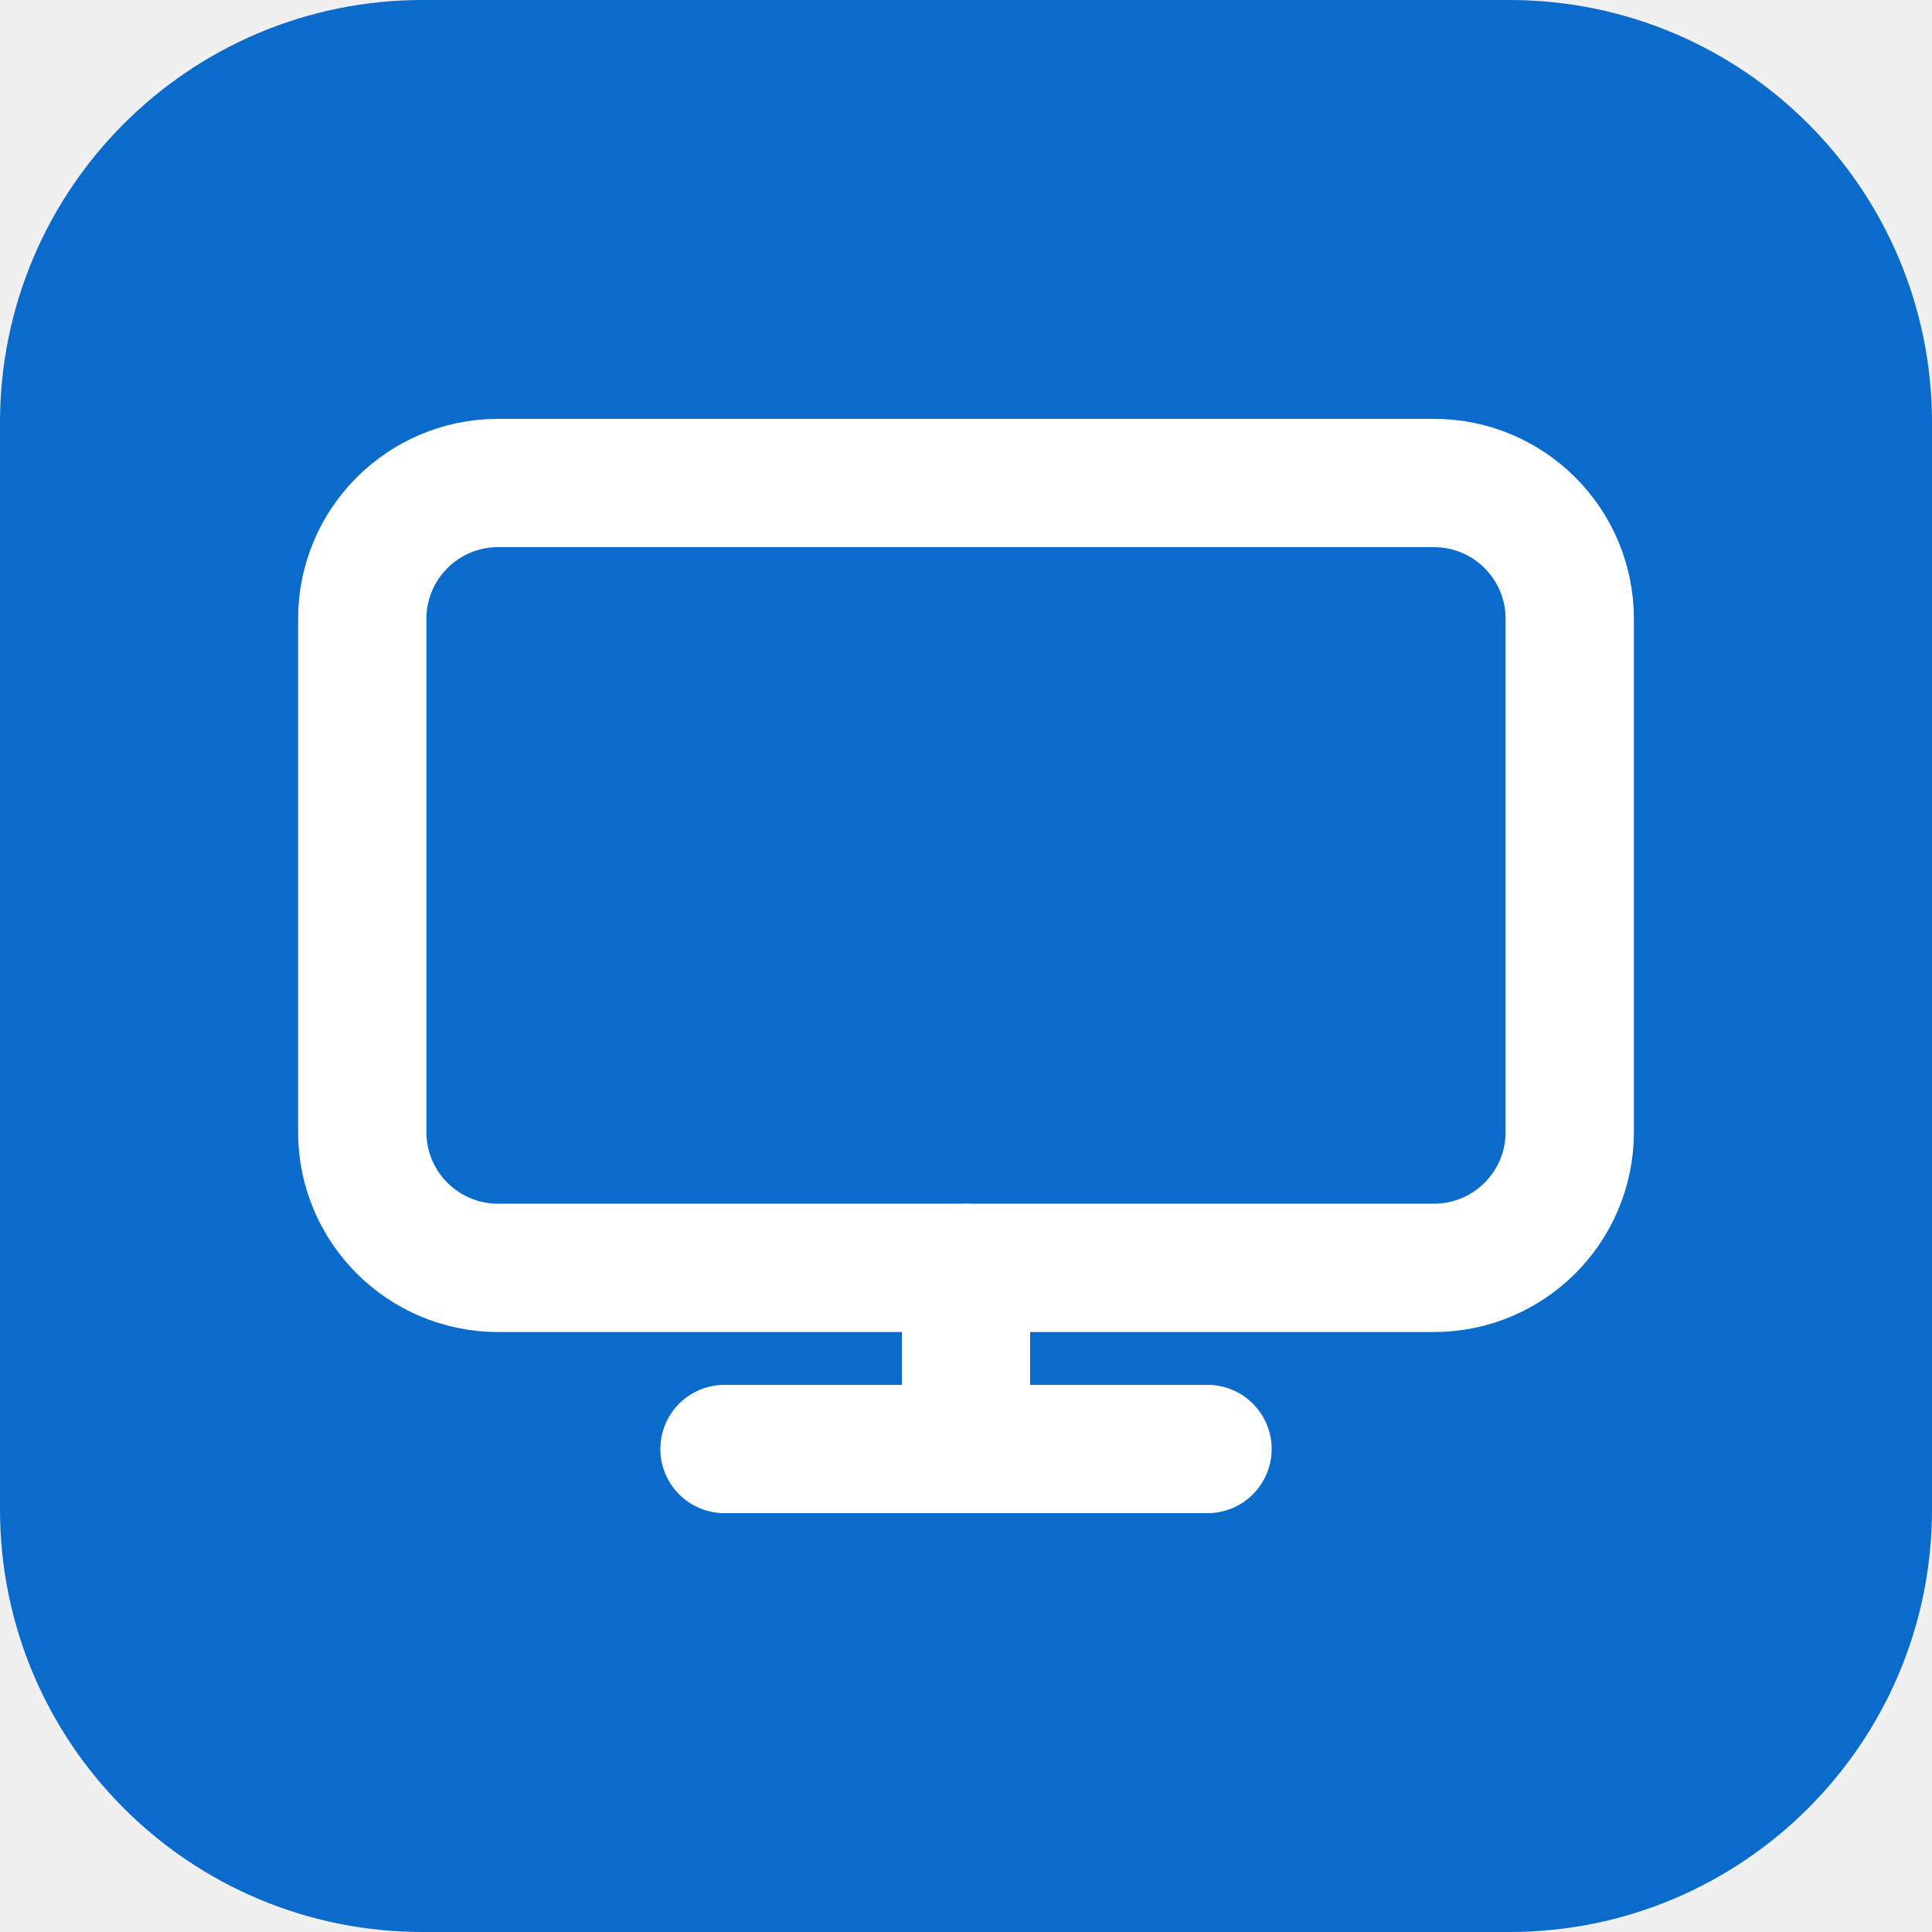
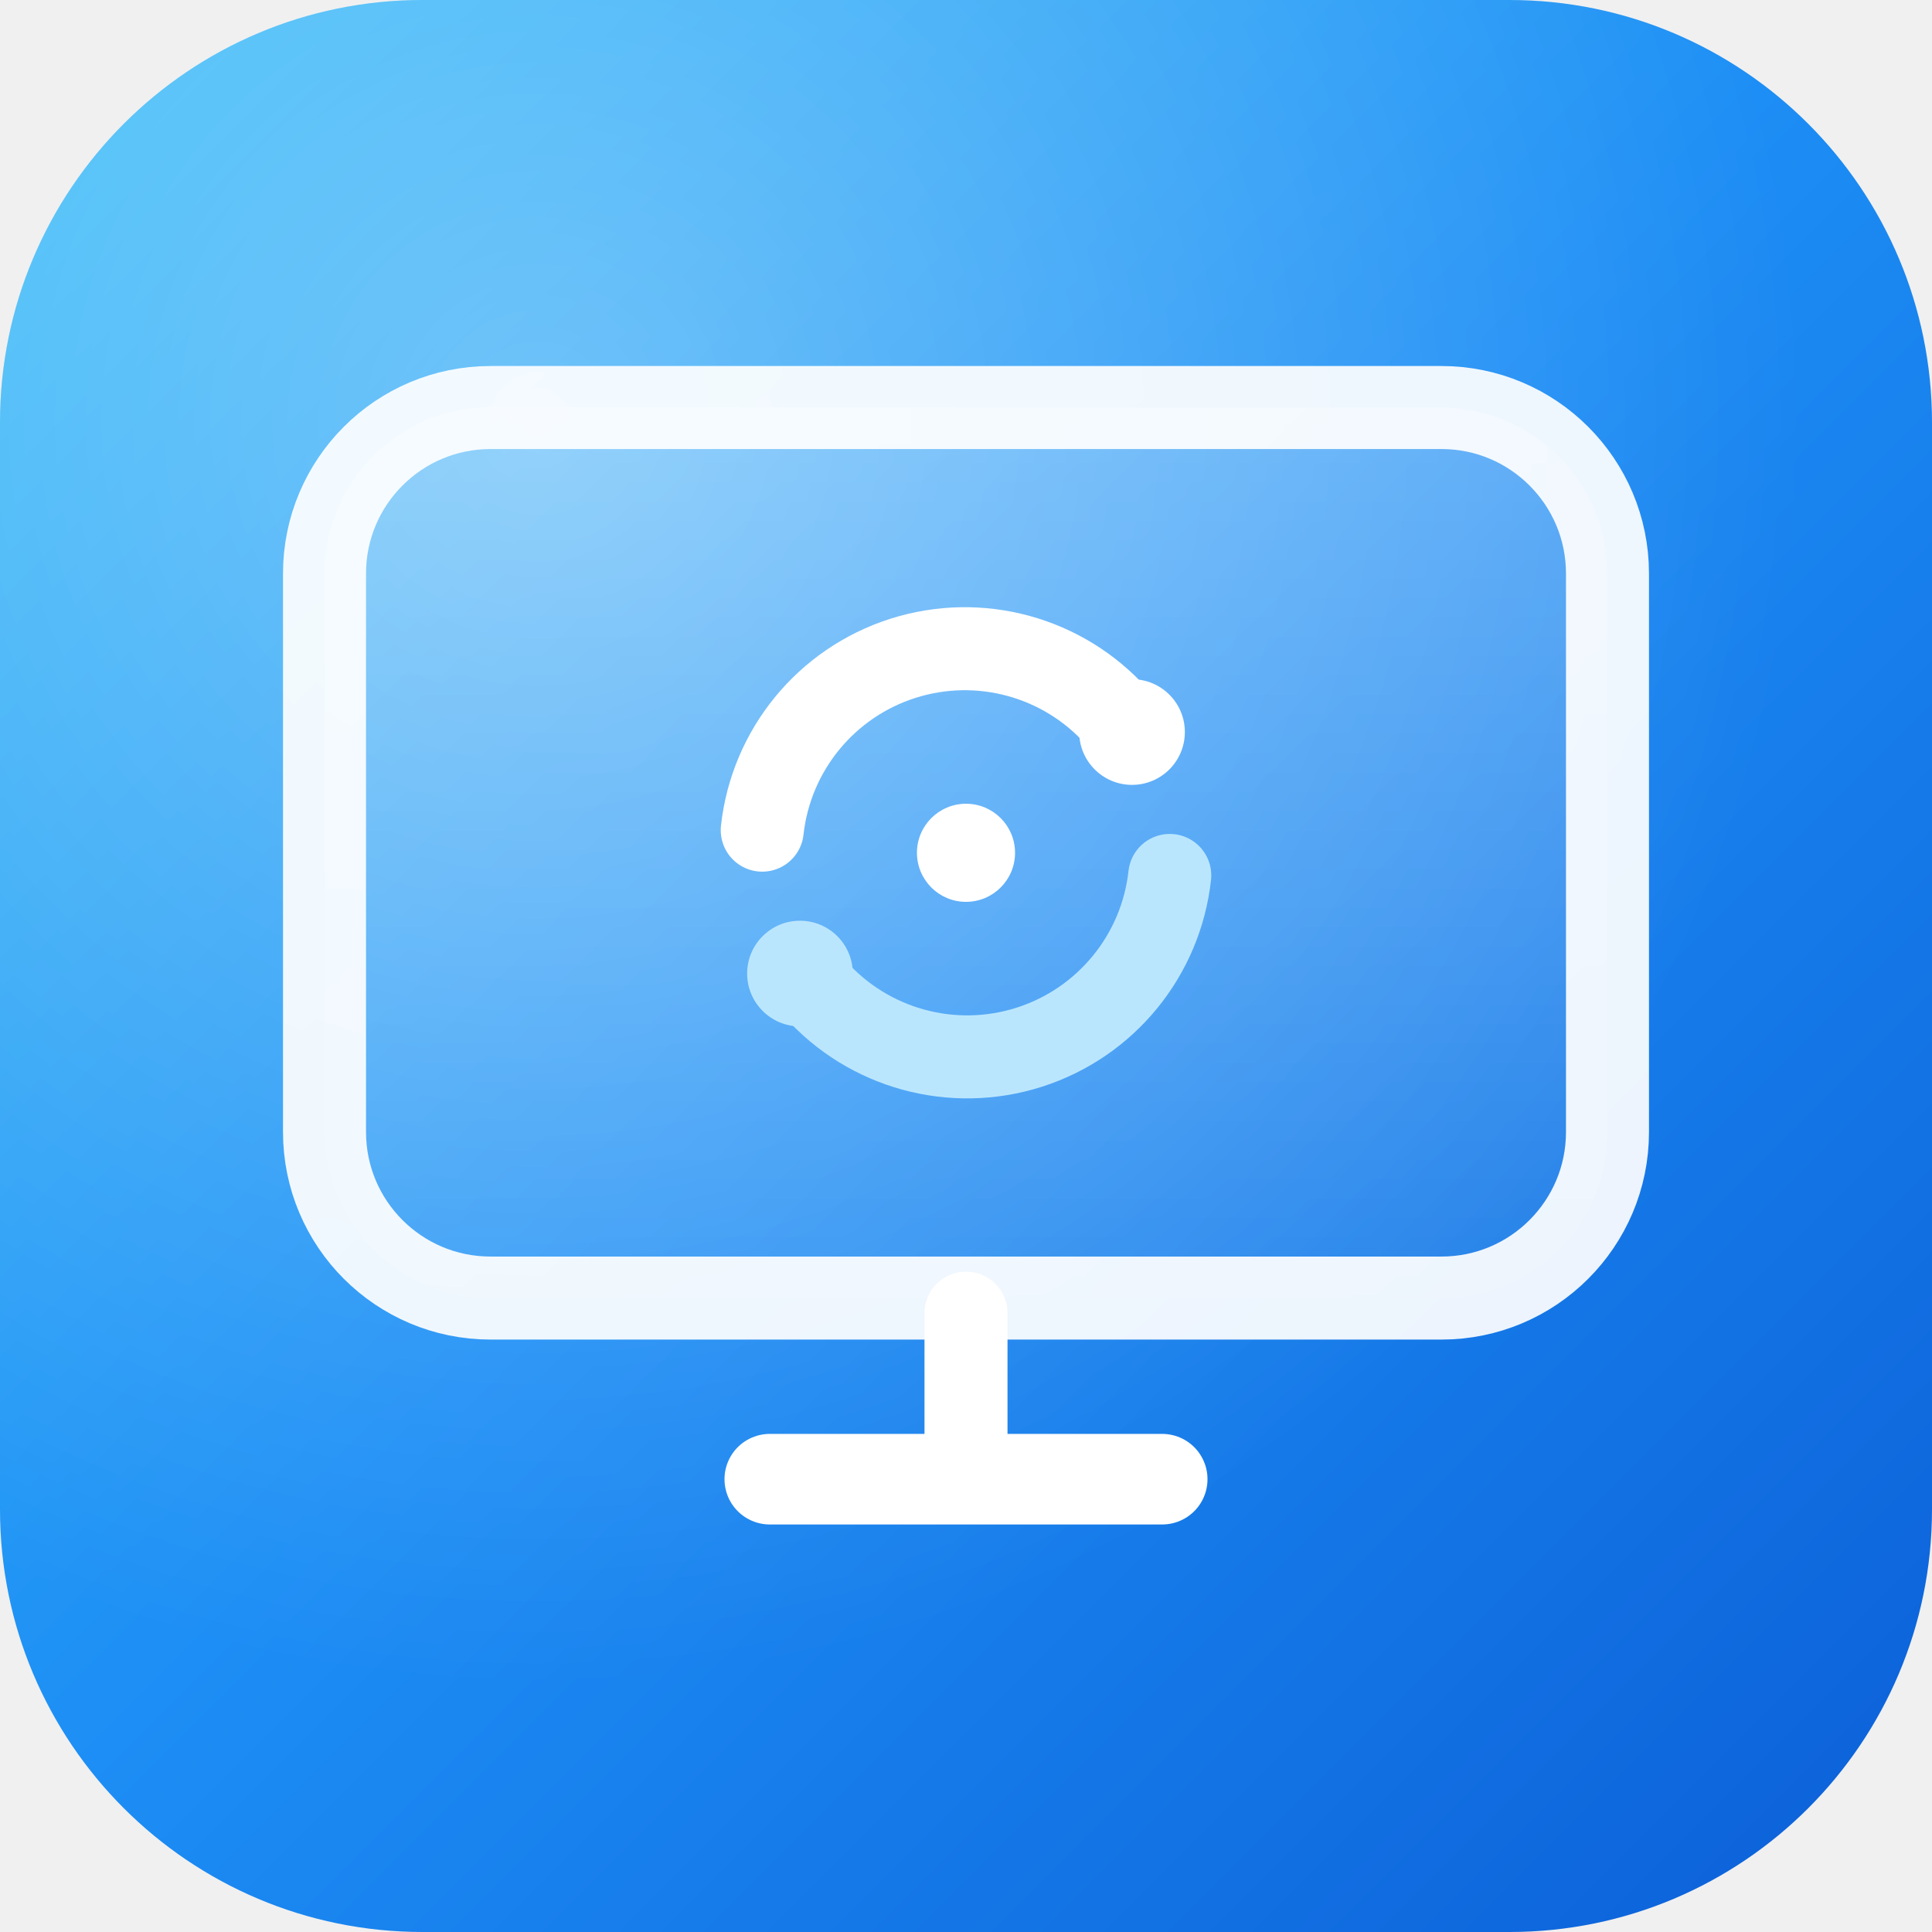
<svg xmlns="http://www.w3.org/2000/svg" viewBox="0 0 512 512">
-   <rect width="512" height="512" rx="112" fill="#0b6bcb" />
-   <rect x="96" y="128" width="320" height="208" rx="36" fill="none" stroke="#ffffff" stroke-width="34" />
-   <path d="M192 384h128M256 336v48" stroke="#ffffff" stroke-width="34" stroke-linecap="round" />
+   <defs>
+     <linearGradient id="bg" x1="0%" y1="0%" x2="100%" y2="100%">
+       <stop offset="0%" stop-color="#38BDF8" />
+       <stop offset="48%" stop-color="#1D8EF5" />
+       <stop offset="100%" stop-color="#0B5ED7" />
+     </linearGradient>
+     <radialGradient id="glow" cx="28%" cy="22%" r="65%">
+       <stop offset="0%" stop-color="#FFFFFF" stop-opacity="0.32" />
+       <stop offset="100%" stop-color="#FFFFFF" stop-opacity="0" />
+     </radialGradient>
+     <linearGradient id="screen" x1="0%" y1="0%" x2="0%" y2="100%">
+       <stop offset="0%" stop-color="#FFFFFF" stop-opacity="0.26" />
+       <stop offset="100%" stop-color="#FFFFFF" stop-opacity="0.08" />
+     </linearGradient>
+   </defs>
+   <rect width="512" height="512" rx="112" fill="url(#bg)" />
+   <rect width="512" height="512" rx="112" fill="url(#glow)" />
+   <rect x="86" y="108" width="340" height="236" rx="44" fill="url(#screen)" stroke="#FFFFFF" stroke-opacity="0.92" stroke-width="22" />
+   <g transform="translate(256 226)">
+     <path d="M -54 -6 A 54 54 0 0 1 40 -36" fill="none" stroke="#FFFFFF" stroke-width="22" stroke-linecap="round" />
+     <path d="M 54 6 A 54 54 0 0 1 -40 36" fill="none" stroke="#BAE6FD" stroke-width="22" stroke-linecap="round" />
+     <circle cx="44" cy="-32" r="14" fill="#FFFFFF" />
+     <circle cx="-44" cy="32" r="14" fill="#BAE6FD" />
+     <circle cx="0" cy="0" r="13" fill="#FFFFFF" />
+   </g>
+   <path d="M 204 392 H 308" stroke="#FFFFFF" stroke-width="24" stroke-linecap="round" />
+   <path d="M 256 348 V 390" stroke="#FFFFFF" stroke-width="22" stroke-linecap="round" />
</svg>
